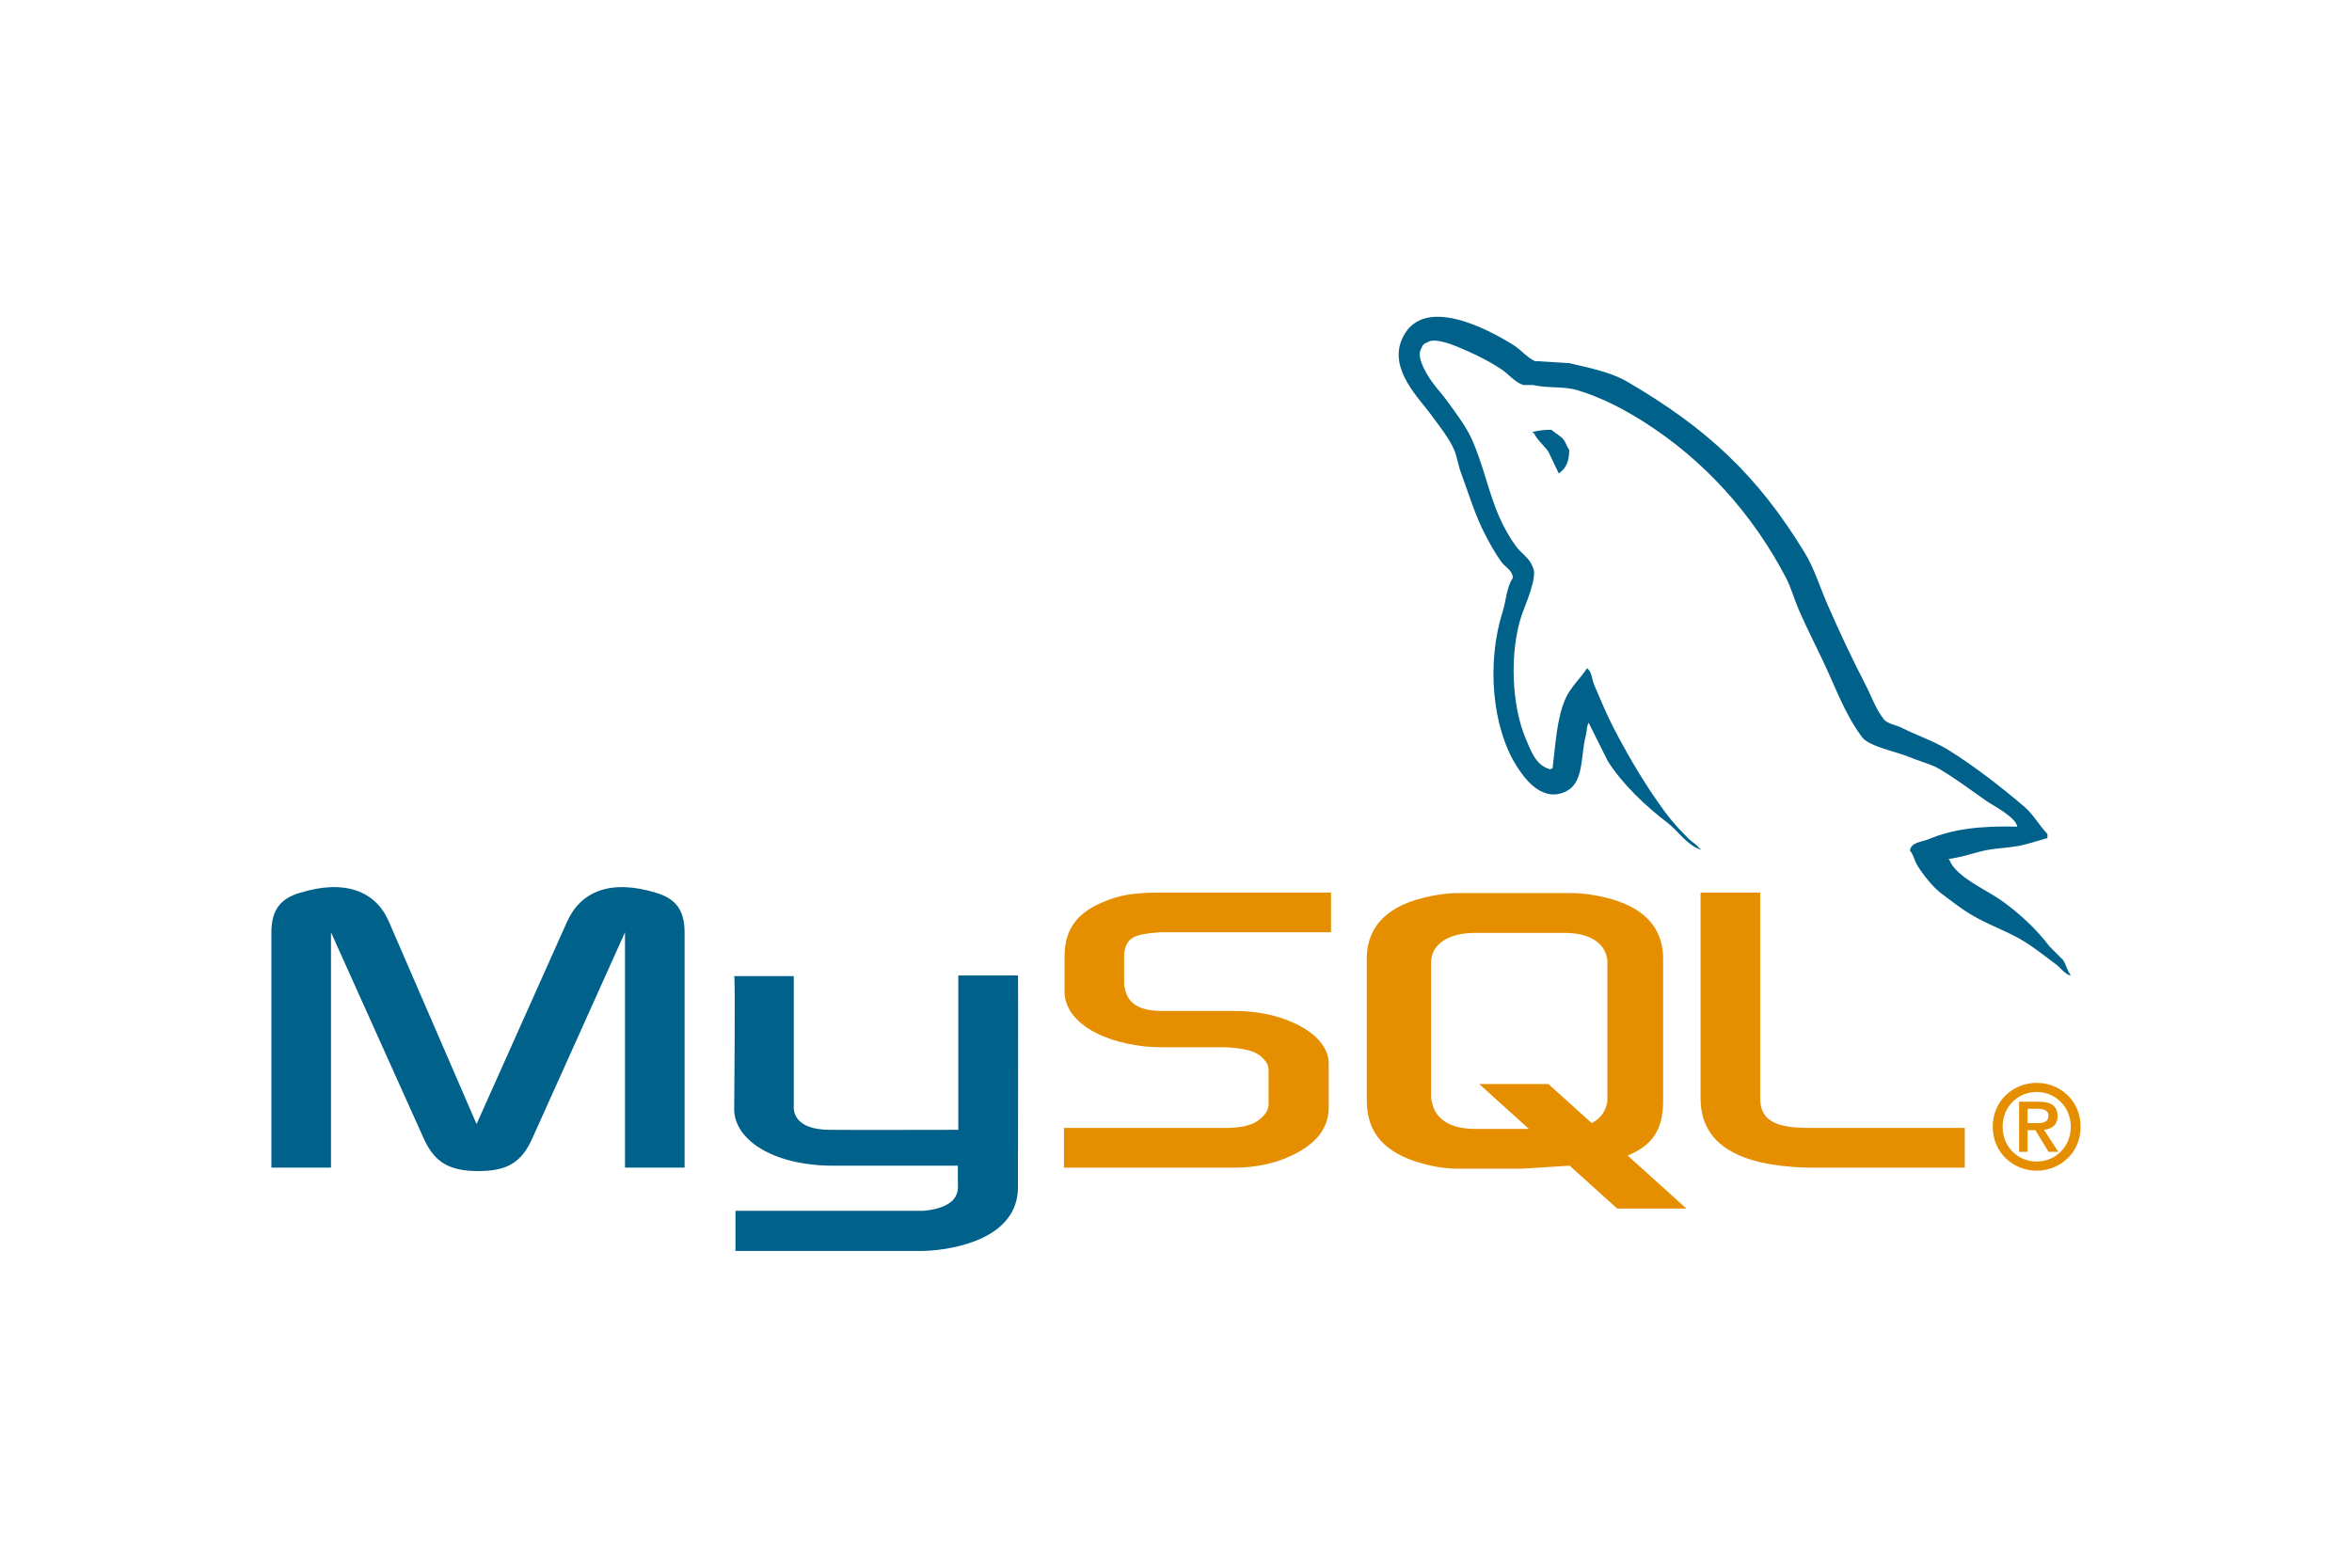
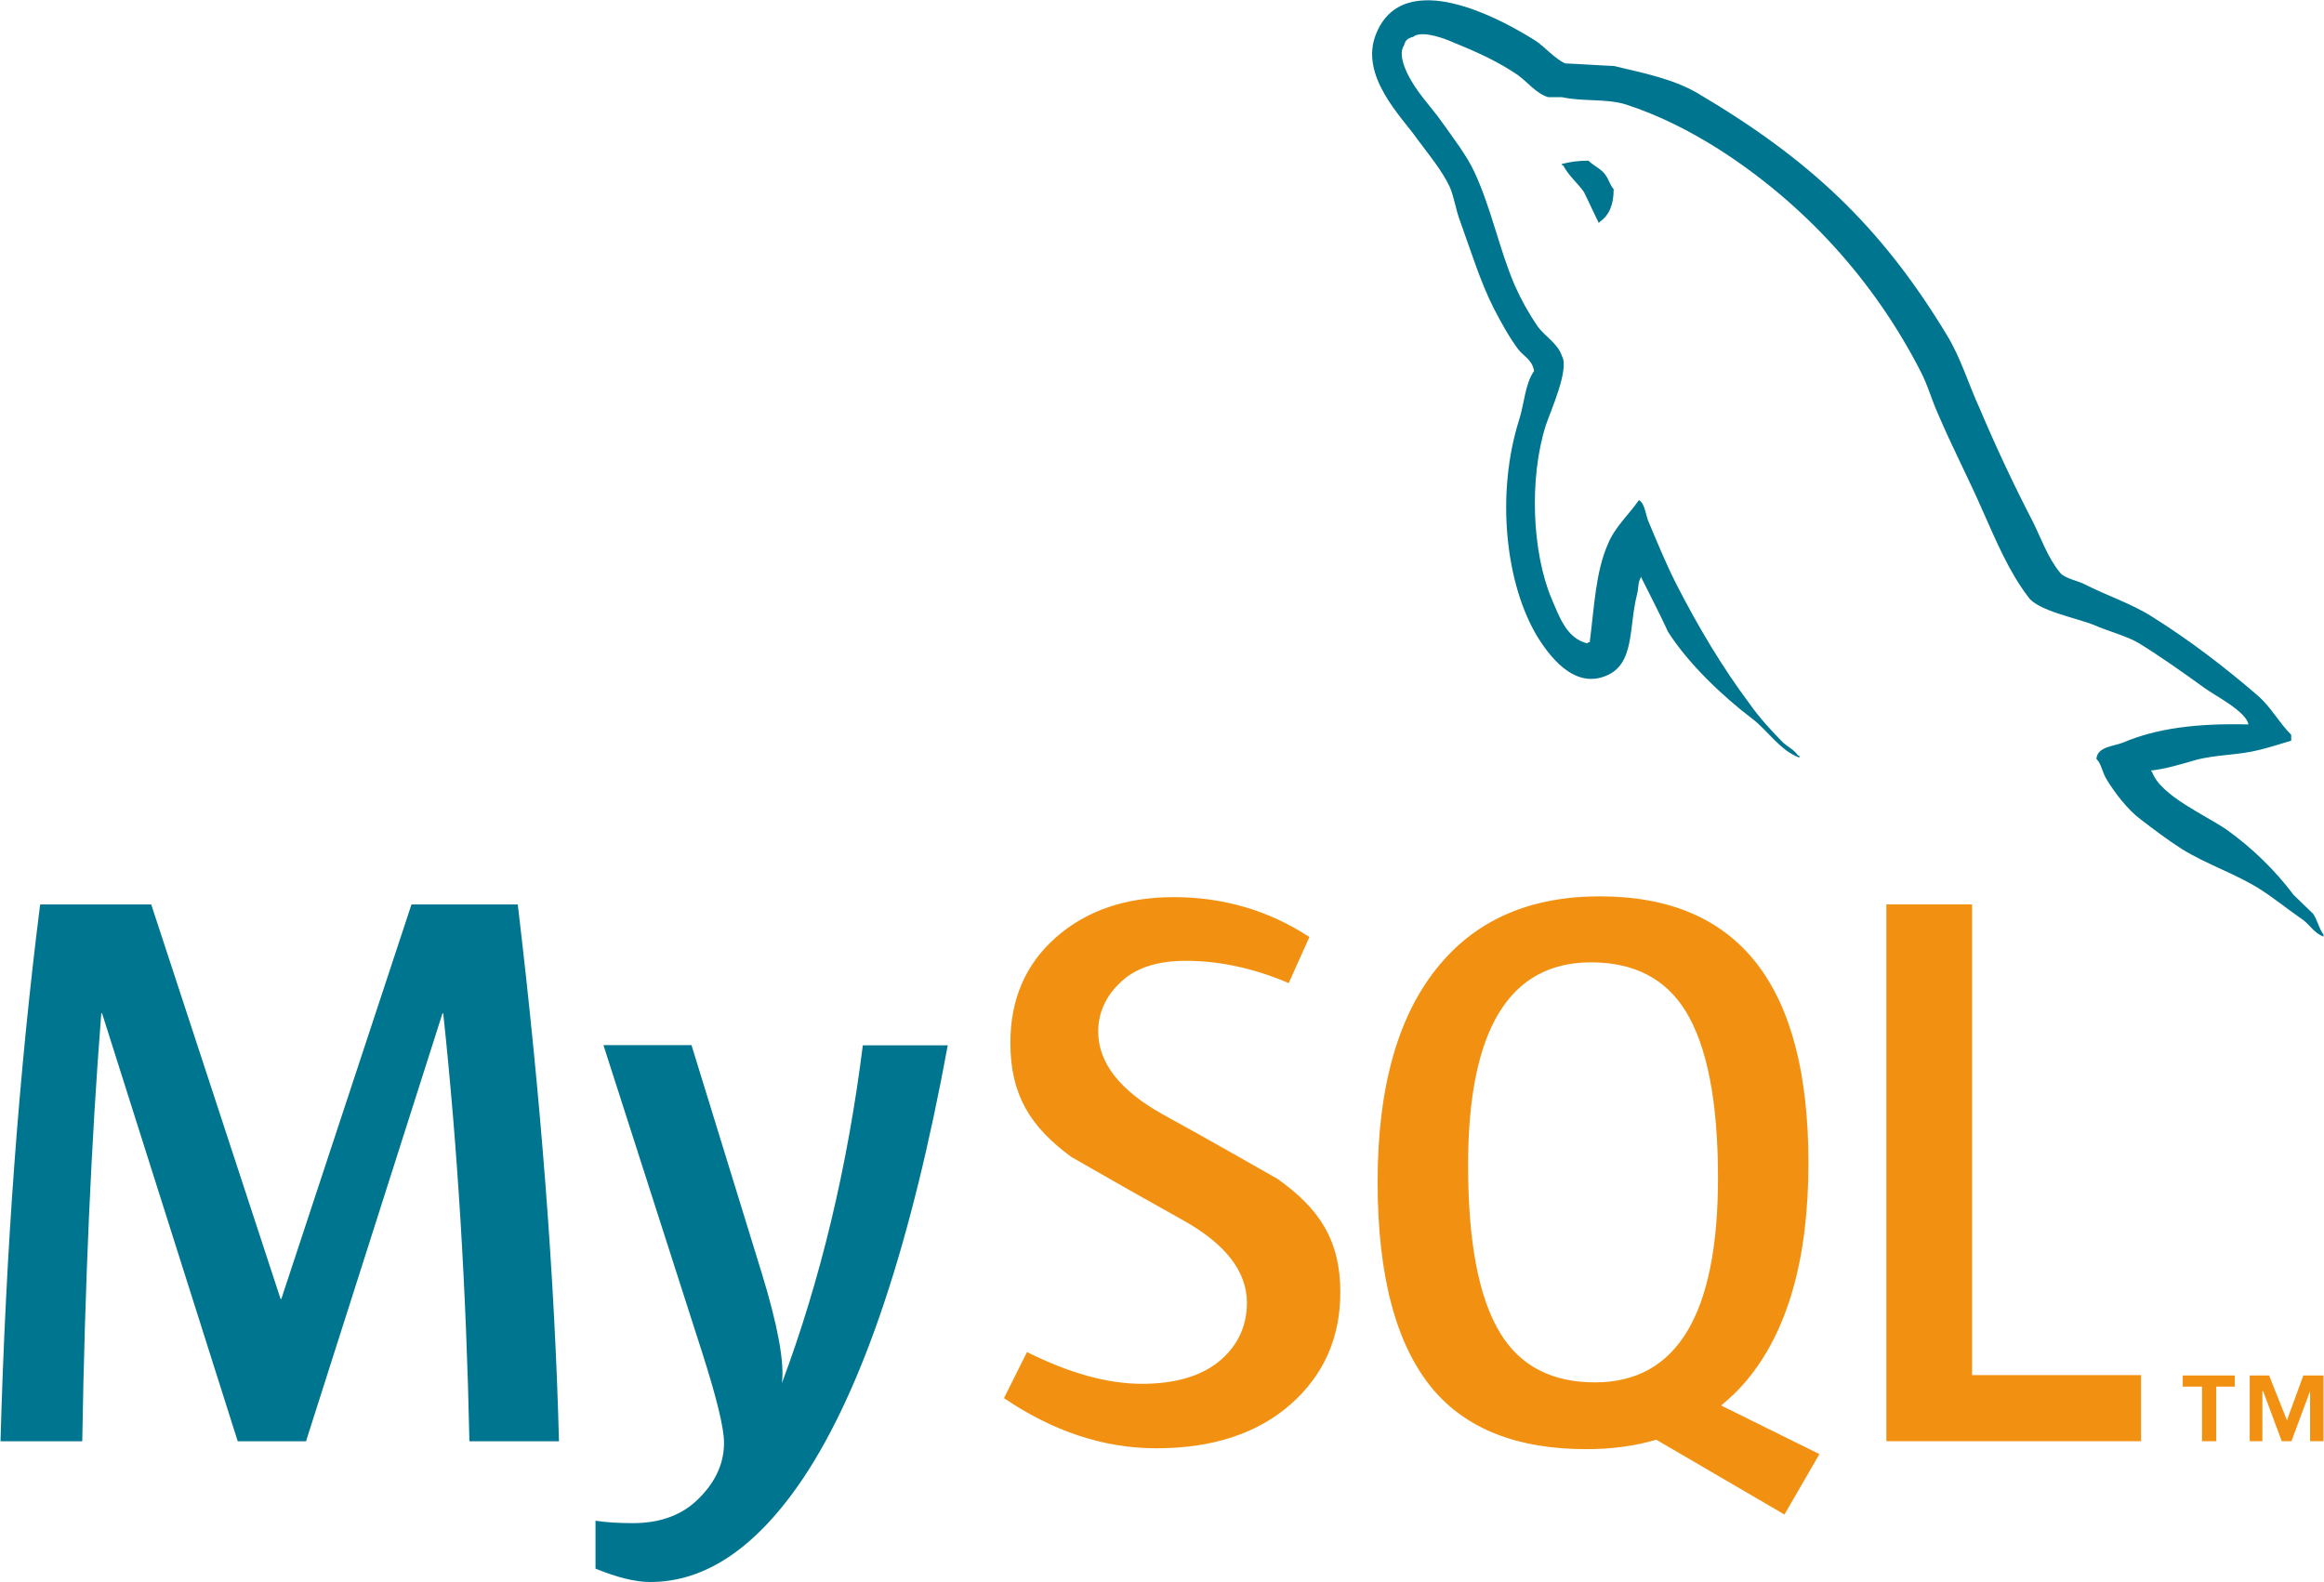
- <svg xmlns="http://www.w3.org/2000/svg" height="800" width="1200" viewBox="-58.47 -50.326 506.739 301.957">
-   <path d="M0 183.354h12.842v-50.711l19.88 44.208c2.346 5.35 5.557 7.244 11.854 7.244 6.298 0 9.385-1.893 11.732-7.244l19.88-44.208v50.71H89.03v-50.627c0-4.94-1.976-7.327-6.05-8.561-9.755-3.046-16.3-.412-19.264 6.174l-19.51 43.63-18.892-43.63c-2.84-6.586-9.508-9.22-19.263-6.174C1.976 125.399 0 127.787 0 132.725v50.629zm99.708-41.276h12.838v27.938c-.12 1.518.487 5.08 7.522 5.19 3.589.057 27.7 0 27.925 0v-33.264h12.868c.059 0-.013 45.364-.012 45.557.07 11.188-13.882 13.618-20.313 13.806h-40.55v-8.64c.072 0 40.52.009 40.622-.001 8.265-.873 7.289-4.981 7.288-6.364v-3.368H120.6c-12.7-.117-20.786-5.66-20.886-12.035-.01-.591.274-28.54-.007-28.82z" fill="#00618a" />
-   <path d="M170.758 183.354h36.92c4.322 0 8.52-.905 11.855-2.47 5.556-2.551 8.273-6.008 8.273-10.537v-9.384c0-3.705-3.087-7.163-9.138-9.467-3.211-1.236-7.162-1.894-10.99-1.894h-15.56c-5.184 0-7.654-1.564-8.271-5.021-.124-.412-.124-.742-.124-1.153v-5.844c0-.33 0-.66.124-1.071.617-2.634 1.976-3.376 6.544-3.787.37 0 .864-.083 1.235-.083H228.3v-8.56h-36.057c-5.186 0-7.903.329-10.372 1.069-7.656 2.388-10.99 6.175-10.99 12.76v7.492c0 5.763 6.545 10.702 17.534 11.854 1.236.082 2.47.164 3.704.164h13.336c.495 0 .989 0 1.359.083 4.075.33 5.803 1.07 7.039 2.552.74.74.987 1.482.987 2.305v7.49c0 .907-.617 2.06-1.851 3.047-1.112.988-2.964 1.647-5.434 1.812-.494 0-.864.082-1.358.082h-35.44v8.56zm137.16-14.9c0 8.808 6.544 13.748 19.757 14.736 1.234.082 2.47.164 3.704.164h33.464v-8.561h-33.711c-7.532 0-10.372-1.894-10.372-6.421v-44.29h-12.842v44.372zm-71.916.449V138.38c0-7.754 5.445-12.457 16.209-13.942a24.63 24.63 0 013.465-.247h24.376c1.237 0 2.352.083 3.589.247 10.765 1.485 16.209 6.188 16.209 13.942v30.522c0 6.29-2.312 9.658-7.641 11.852l12.65 11.418h-14.911l-10.234-9.238-10.303.653h-13.735c-2.351 0-4.825-.331-7.548-1.073-8.166-2.227-12.126-6.517-12.126-13.612zm13.86-.742c0 .413.124.825.248 1.32.742 3.547 4.083 5.527 9.156 5.527h11.667l-10.717-9.675h14.91l9.348 8.438c1.722-.918 2.856-2.322 3.252-4.125.123-.412.123-.825.123-1.237v-29.285c0-.33 0-.743-.123-1.156-.743-3.3-4.084-5.196-9.033-5.196h-19.427c-5.691 0-9.403 2.475-9.403 6.352v29.037z" fill="#e48e00" />
-   <path d="M376.14 109.88c-7.893-.214-13.923.52-19.078 2.694-1.465.618-3.801.634-4.04 2.47.805.844.93 2.104 1.57 3.142 1.23 1.992 3.309 4.661 5.163 6.061 2.026 1.53 4.114 3.165 6.286 4.49 3.863 2.355 8.176 3.7 11.896 6.06 2.192 1.391 4.37 3.143 6.509 4.713 1.057.776 1.768 1.983 3.142 2.47v-.225c-.722-.919-.908-2.183-1.571-3.143l-2.918-2.918c-2.853-3.787-6.475-7.113-10.325-9.876-3.07-2.204-9.942-5.18-11.223-8.754l-.225-.225c2.177-.245 4.726-1.033 6.735-1.57 3.375-.906 6.39-.672 9.876-1.572 1.57-.449 3.142-.899 4.714-1.347v-.898c-1.762-1.808-3.018-4.2-4.94-5.836-5.025-4.28-10.511-8.556-16.16-12.121-3.133-1.978-7.005-3.263-10.325-4.939-1.117-.563-3.08-.856-3.817-1.796-1.744-2.223-2.694-5.042-4.04-7.632-2.817-5.425-5.584-11.351-8.08-17.06-1.703-3.892-2.815-7.73-4.938-11.223-10.192-16.757-21.163-26.87-38.158-36.812-3.616-2.114-7.97-2.95-12.571-4.04l-7.407-.45c-1.507-.63-3.075-2.473-4.49-3.367-5.63-3.556-20.07-11.293-24.24-1.122-2.633 6.42 3.935 12.685 6.284 15.938 1.649 2.282 3.76 4.84 4.938 7.407.775 1.687.909 3.378 1.572 5.163 1.632 4.397 3.05 9.18 5.162 13.243 1.067 2.056 2.243 4.222 3.592 6.06.827 1.129 2.244 1.626 2.468 3.368-1.386 1.94-1.465 4.95-2.244 7.407-3.508 11.062-2.185 24.81 2.918 32.997 1.566 2.513 5.254 7.903 10.325 5.836 4.436-1.807 3.445-7.406 4.714-12.345.287-1.12.11-1.944.673-2.694v.225l4.04 8.08c2.99 4.815 8.298 9.848 12.795 13.244 2.332 1.761 4.168 4.806 7.183 5.836v-.225h-.225c-.584-.91-1.498-1.288-2.244-2.02-1.757-1.722-3.71-3.863-5.163-5.836-4.09-5.553-7.705-11.63-10.998-17.957-1.573-3.02-2.94-6.354-4.266-9.428-.511-1.185-.505-2.977-1.57-3.592-1.452 2.253-3.591 4.075-4.714 6.735-1.796 4.252-2.028 9.437-2.693 14.814-.394.141-.22.044-.45.224-3.126-.754-4.225-3.972-5.386-6.733-2.94-6.982-3.485-18.225-.9-26.262.67-2.08 3.694-8.63 2.47-10.55-.584-1.917-2.512-3.026-3.591-4.49-1.335-1.811-2.668-4.195-3.592-6.286-2.405-5.444-3.528-11.555-6.06-17.058-1.21-2.631-3.257-5.293-4.938-7.632-1.861-2.59-3.945-4.5-5.387-7.633-.513-1.113-1.21-2.895-.45-4.04.243-.772.584-1.095 1.348-1.347 1.302-1.003 4.928.334 6.284.898 3.6 1.495 6.604 2.919 9.653 4.938 1.464.971 2.944 2.848 4.713 3.368h2.02c3.16.726 6.7.225 9.652 1.122 5.218 1.586 9.894 4.052 14.14 6.734 12.939 8.169 23.517 19.798 30.753 33.67 1.164 2.233 1.668 4.365 2.693 6.734 2.069 4.778 4.675 9.694 6.733 14.366 2.054 4.66 4.056 9.365 6.959 13.244 1.527 2.039 7.422 3.133 10.1 4.264 1.879.794 4.956 1.621 6.735 2.693 3.398 2.05 6.69 4.49 9.877 6.735 1.593 1.122 6.489 3.583 6.733 5.611z" fill="#00618a" />
-   <path d="M275.807 24.359c-1.646-.03-2.81.18-4.041.448v.225h.225c.785 1.613 2.17 2.651 3.142 4.04a6815.3 6815.3 0 002.245 4.714l.224-.224c1.39-.98 2.027-2.547 2.02-4.938-.557-.586-.64-1.322-1.122-2.021-.642-.932-1.884-1.46-2.693-2.244z" fill="#00618a" fill-rule="evenodd" />
-   <path d="M370.87 174.549c0 5.654 4.468 9.464 9.465 9.464s9.464-3.81 9.464-9.464c0-5.653-4.467-9.463-9.464-9.463-4.997 0-9.464 3.81-9.464 9.463zm16.809 0c0 4.29-3.28 7.496-7.344 7.496-4.113 0-7.344-3.206-7.344-7.496 0-4.29 3.23-7.496 7.344-7.496 4.064 0 7.344 3.206 7.344 7.496zm-4.794 5.4h2.119l-3.103-4.743c1.665-.177 2.926-.985 2.926-2.953 0-2.196-1.387-3.104-4.062-3.104h-4.215v10.8h1.817v-4.668h1.69l2.828 4.669zm-4.518-6.182v-3.104h2.094c1.086 0 2.398.202 2.398 1.464 0 1.513-1.186 1.64-2.55 1.64h-1.942z" fill="#e48e00" fill-rule="evenodd" />
+ <svg xmlns="http://www.w3.org/2000/svg" height="1702" viewBox="-7.938 -7.939 72.731 49.537" width="2500">
+   <g stroke-width=".187">
+     <path d="m21.72 24.79c-1.143 6.217-2.65 10.74-4.521 13.55-1.458 2.172-3.055 3.258-4.794 3.258-.464 0-1.035-.14-1.714-.418v-1.5c.331.05.72.075 1.167.075.811 0 1.465-.224 1.963-.673.596-.547.894-1.161.894-1.842 0-.465-.233-1.42-.696-2.864l-3.08-9.59h2.757l2.21 7.173c.497 1.628.704 2.765.621 3.413 1.21-3.238 2.054-6.766 2.534-10.58h2.658m-12.17 12.4h-2.806c-.099-4.75-.372-9.215-.82-13.4h-.023l-4.273 13.4h-2.138l-4.247-13.4h-.025c-.315 4.018-.513 8.483-.596 13.4h-2.559c.165-5.978.58-11.58 1.241-16.81h3.478l4.049 12.35h.025l4.074-12.35h3.328c.728 6.126 1.159 11.73 1.29 16.81" fill="#00758f" />
+     <path d="m59.08 37.19h-7.973v-16.81h2.683v14.74h5.29v2.068m-20.05-3.363c-.68-1.096-1.019-2.854-1.019-5.279 0-4.233 1.284-6.351 3.85-6.351 1.342 0 2.327.507 2.956 1.519.678 1.096 1.018 2.84 1.018 5.231 0 4.267-1.284 6.402-3.85 6.402-1.341 0-2.327-.506-2.955-1.52m9.985 3.768-3.082-1.524c.274-.226.535-.47.77-.75 1.31-1.543 1.964-3.826 1.964-6.849 0-5.562-2.178-8.344-6.533-8.344-2.136 0-3.801.705-4.993 2.118-1.31 1.544-1.963 3.82-1.963 6.824 0 2.955.58 5.123 1.738 6.5 1.056 1.245 2.653 1.868 4.792 1.868.798 0 1.53-.098 2.195-.295l4.013 2.342 1.094-1.89m-15-5.065c0 1.426-.522 2.596-1.564 3.512-1.042.911-2.443 1.369-4.196 1.369-1.64 0-3.23-.527-4.77-1.57l.721-1.444c1.325.664 2.524.995 3.6.995 1.01 0 1.8-.225 2.372-.67.57-.449.913-1.074.913-1.867 0-.998-.695-1.851-1.968-2.567a306.291 306.291 0 0 1 -3.526-1.998c-1.273-.932-1.912-1.931-1.912-3.577 0-1.362.476-2.463 1.427-3.3.953-.84 2.183-1.26 3.689-1.26 1.557 0 2.972.417 4.247 1.248l-.648 1.443c-1.09-.464-2.166-.697-3.227-.697-.86 0-1.524.208-1.986.624-.465.413-.752.945-.752 1.593 0 .996.71 1.86 2.019 2.59 1.19.647 3.599 2.024 3.599 2.024 1.31.93 1.963 1.921 1.963 3.554m26.979 4.658h.445v-1.71h.581v-.35h-1.63v.35h.604zm3.383 0h.419v-2.06h-.63l-.513 1.404-.559-1.404h-.607v2.06h.397v-1.568h.022l.585 1.568h.302l.584-1.568z" fill="#f29111" />
+     <path d="m36.78-7.929c-.709-.01-1.327.257-1.646 1.042-.547 1.321.81 2.62 1.277 3.291.344.467.79.996 1.032 1.523.142.345.183.712.325 1.077.324.894.627 1.889 1.053 2.723.222.427.465.874.749 1.258.163.225.446.325.507.692-.283.405-.305 1.015-.466 1.524-.73 2.295-.446 5.139.587 6.825.324.507 1.094 1.625 2.128 1.198.912-.365.71-1.523.972-2.538.061-.246.02-.407.142-.57v.042c.283.568.568 1.115.831 1.686.629.994 1.722 2.03 2.634 2.72.485.367.87.996 1.478 1.22v-.062h-.04c-.122-.182-.304-.264-.466-.405-.365-.366-.769-.813-1.053-1.22-.85-1.136-1.601-2.396-2.268-3.696-.325-.631-.608-1.321-.872-1.95-.121-.243-.121-.61-.324-.731-.305.446-.75.833-.972 1.379-.385.875-.425 1.951-.568 3.068-.08.021-.04 0-.08.04-.648-.162-.871-.832-1.115-1.4-.608-1.443-.71-3.76-.182-5.424.14-.426.75-1.766.506-2.173-.122-.388-.527-.61-.75-.915a8.054 8.054 0 0 1 -.728-1.3c-.486-1.137-.73-2.397-1.256-3.534-.243-.53-.67-1.077-1.013-1.564-.386-.549-.81-.935-1.115-1.584-.1-.224-.242-.59-.08-.833.039-.163.121-.224.284-.265.261-.223 1.012.06 1.275.182.75.304 1.378.59 2.005 1.015.283.204.587.59.952.692h.426c.648.142 1.378.04 1.986.223 1.073.345 2.045.853 2.917 1.401a18.007 18.007 0 0 1 6.319 6.947c.244.467.346.894.568 1.38.426.998.953 2.013 1.378 2.987.425.955.831 1.93 1.44 2.722.302.426 1.518.65 2.065.873.405.182 1.033.345 1.398.568.69.426 1.376.914 2.025 1.382.324.244 1.336.751 1.397 1.158-1.62-.04-2.876.122-3.93.57-.303.121-.789.121-.83.507.163.162.182.426.325.65.243.407.667.954 1.053 1.24.426.325.851.649 1.297.933.79.49 1.681.773 2.45 1.26.447.284.892.65 1.338.955.222.162.363.427.648.527v-.062c-.143-.182-.183-.446-.324-.65-.202-.202-.405-.385-.608-.588a9.674 9.674 0 0 0 -2.106-2.05c-.649-.449-2.068-1.059-2.33-1.808l-.041-.041c.445-.041.973-.204 1.399-.327.687-.183 1.316-.142 2.025-.324.324-.082.648-.184.974-.283v-.185c-.367-.364-.629-.853-1.013-1.198-1.032-.893-2.168-1.766-3.343-2.499-.63-.406-1.44-.669-2.108-1.015-.242-.122-.647-.182-.79-.386-.364-.447-.568-1.035-.83-1.564a50.647 50.647 0 0 1 -1.661-3.535c-.365-.792-.588-1.583-1.033-2.315-2.088-3.454-4.356-5.545-7.84-7.597-.75-.427-1.641-.61-2.592-.833-.508-.021-1.013-.06-1.52-.08-.325-.144-.65-.53-.933-.713-.722-.457-2.156-1.247-3.337-1.265zm4.998 5.021c-.344 0-.586.042-.83.102v.04h.039c.163.325.447.55.648.834.163.325.305.649.467.974l.04-.04c.285-.203.427-.528.427-1.016-.123-.143-.142-.284-.244-.427-.121-.202-.385-.304-.547-.467z" fill="#00758f" />
+   </g>
</svg>
